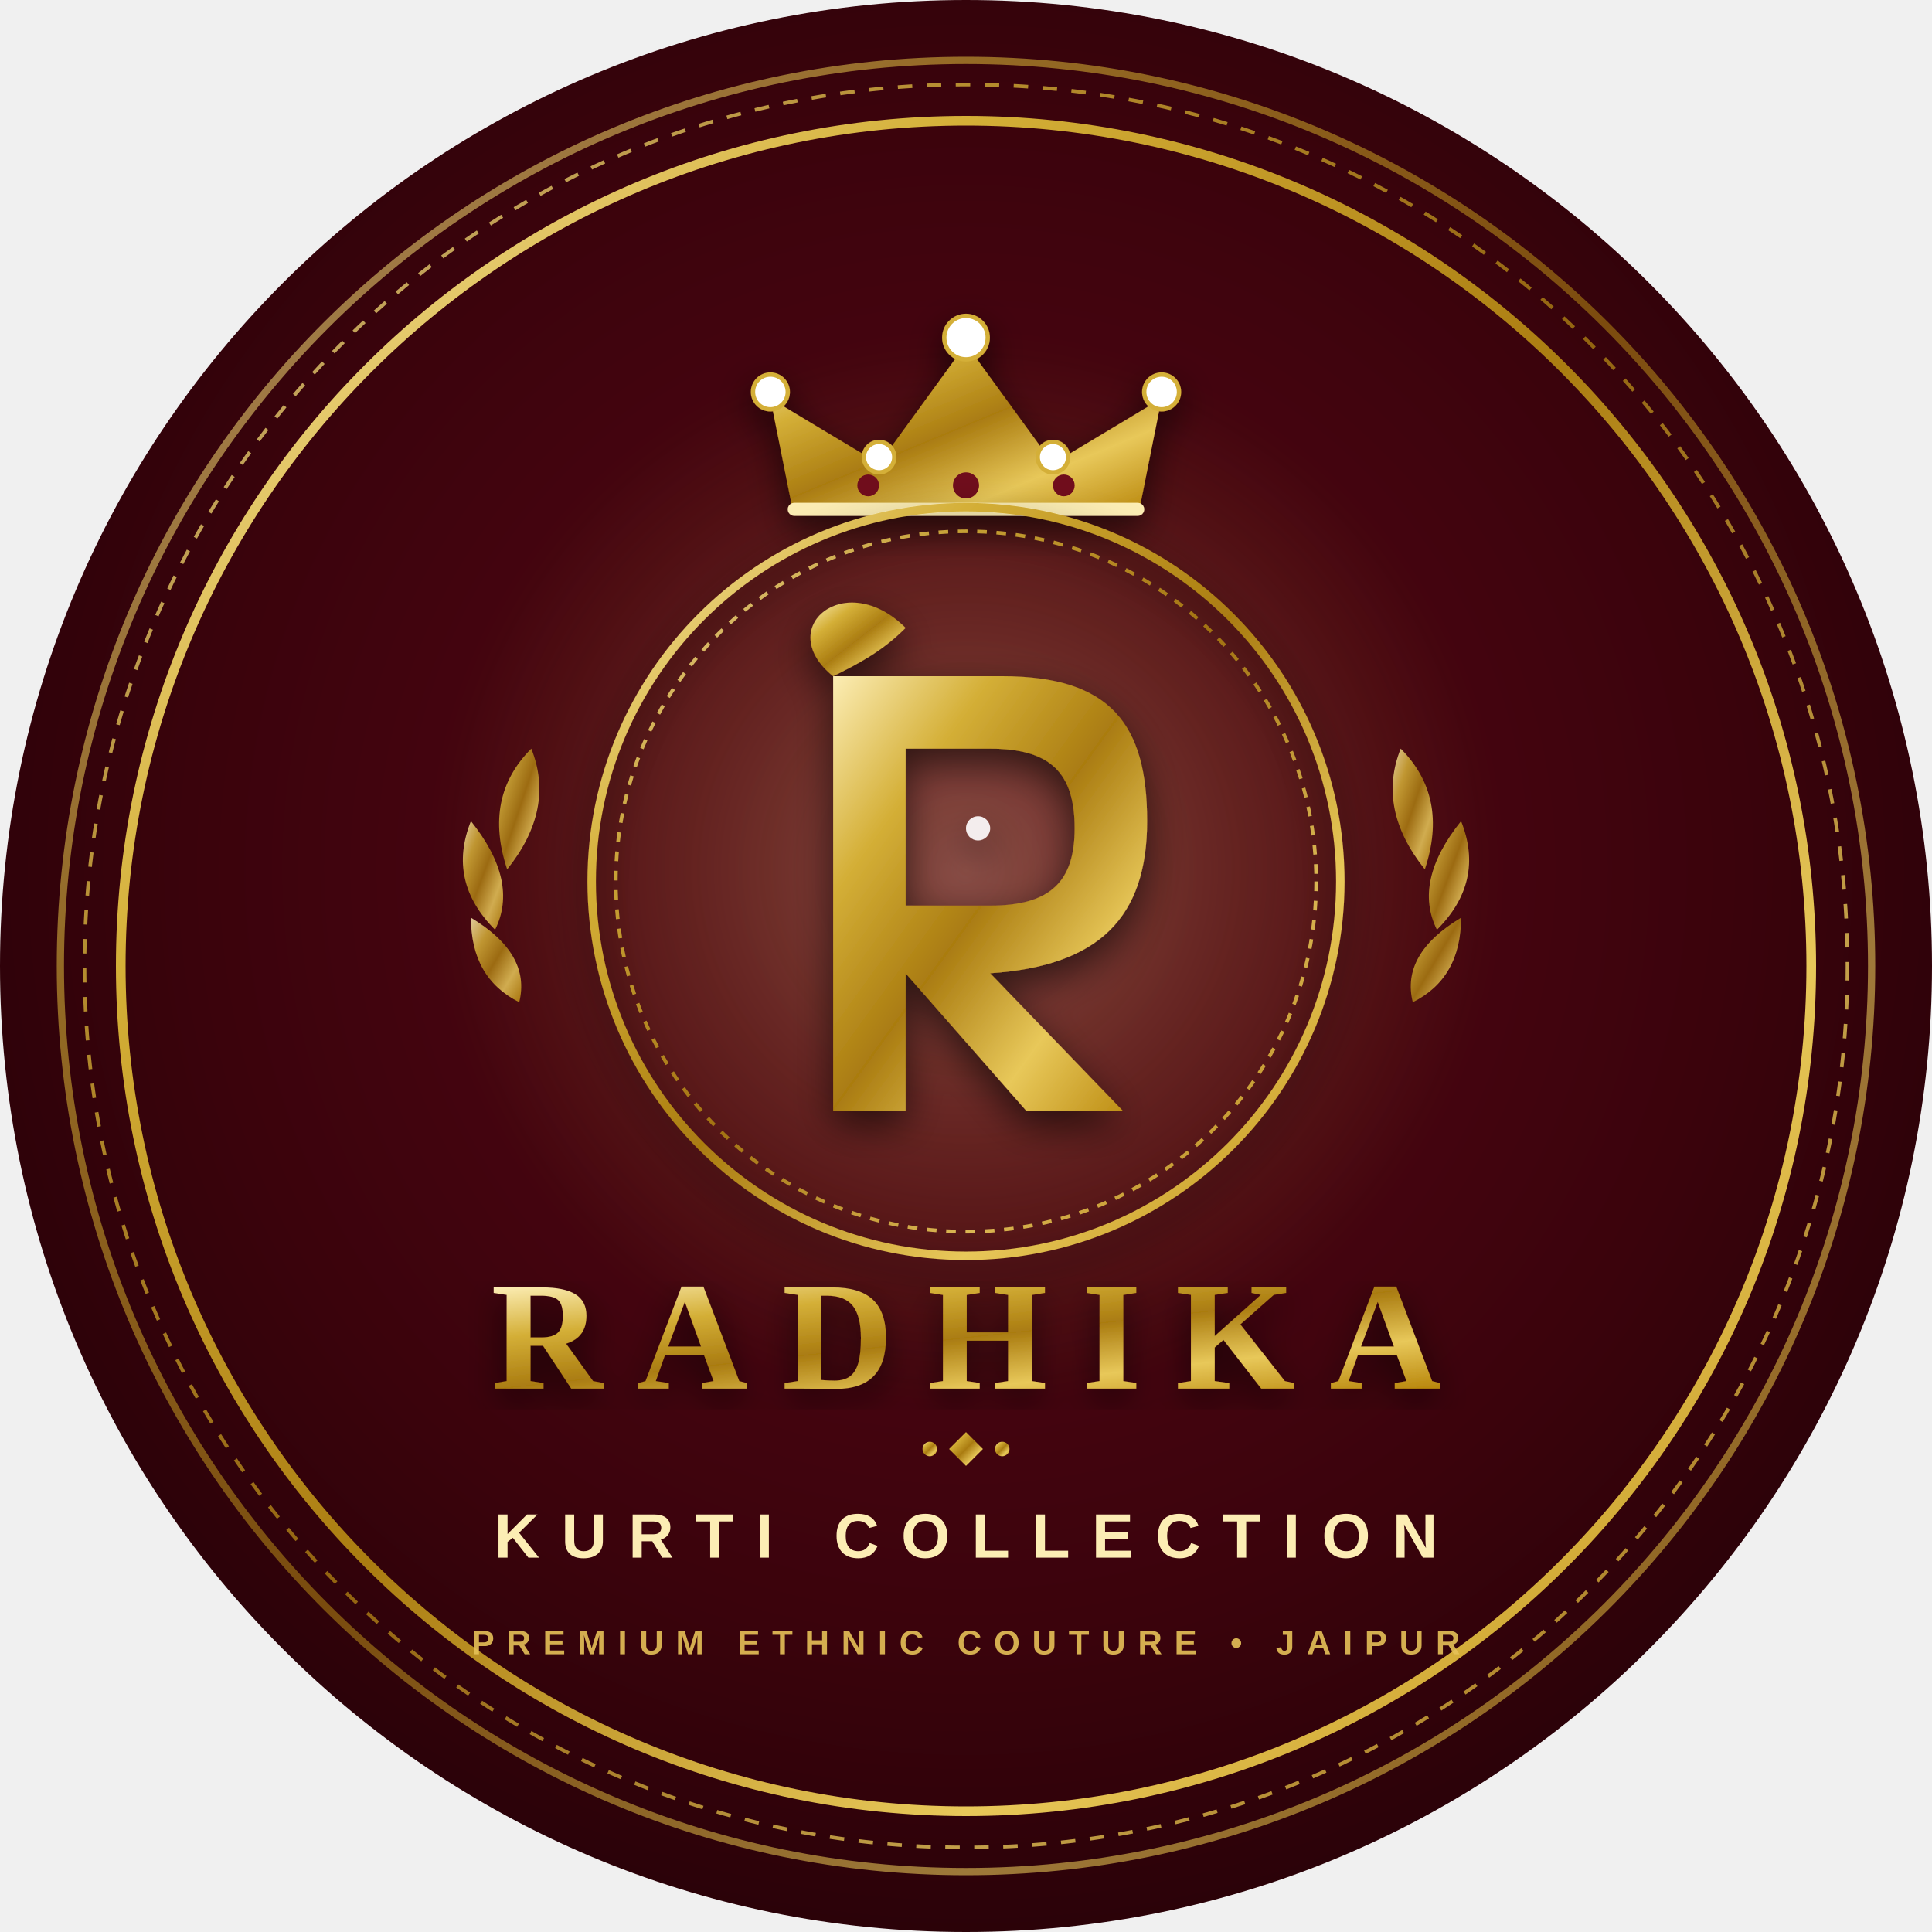
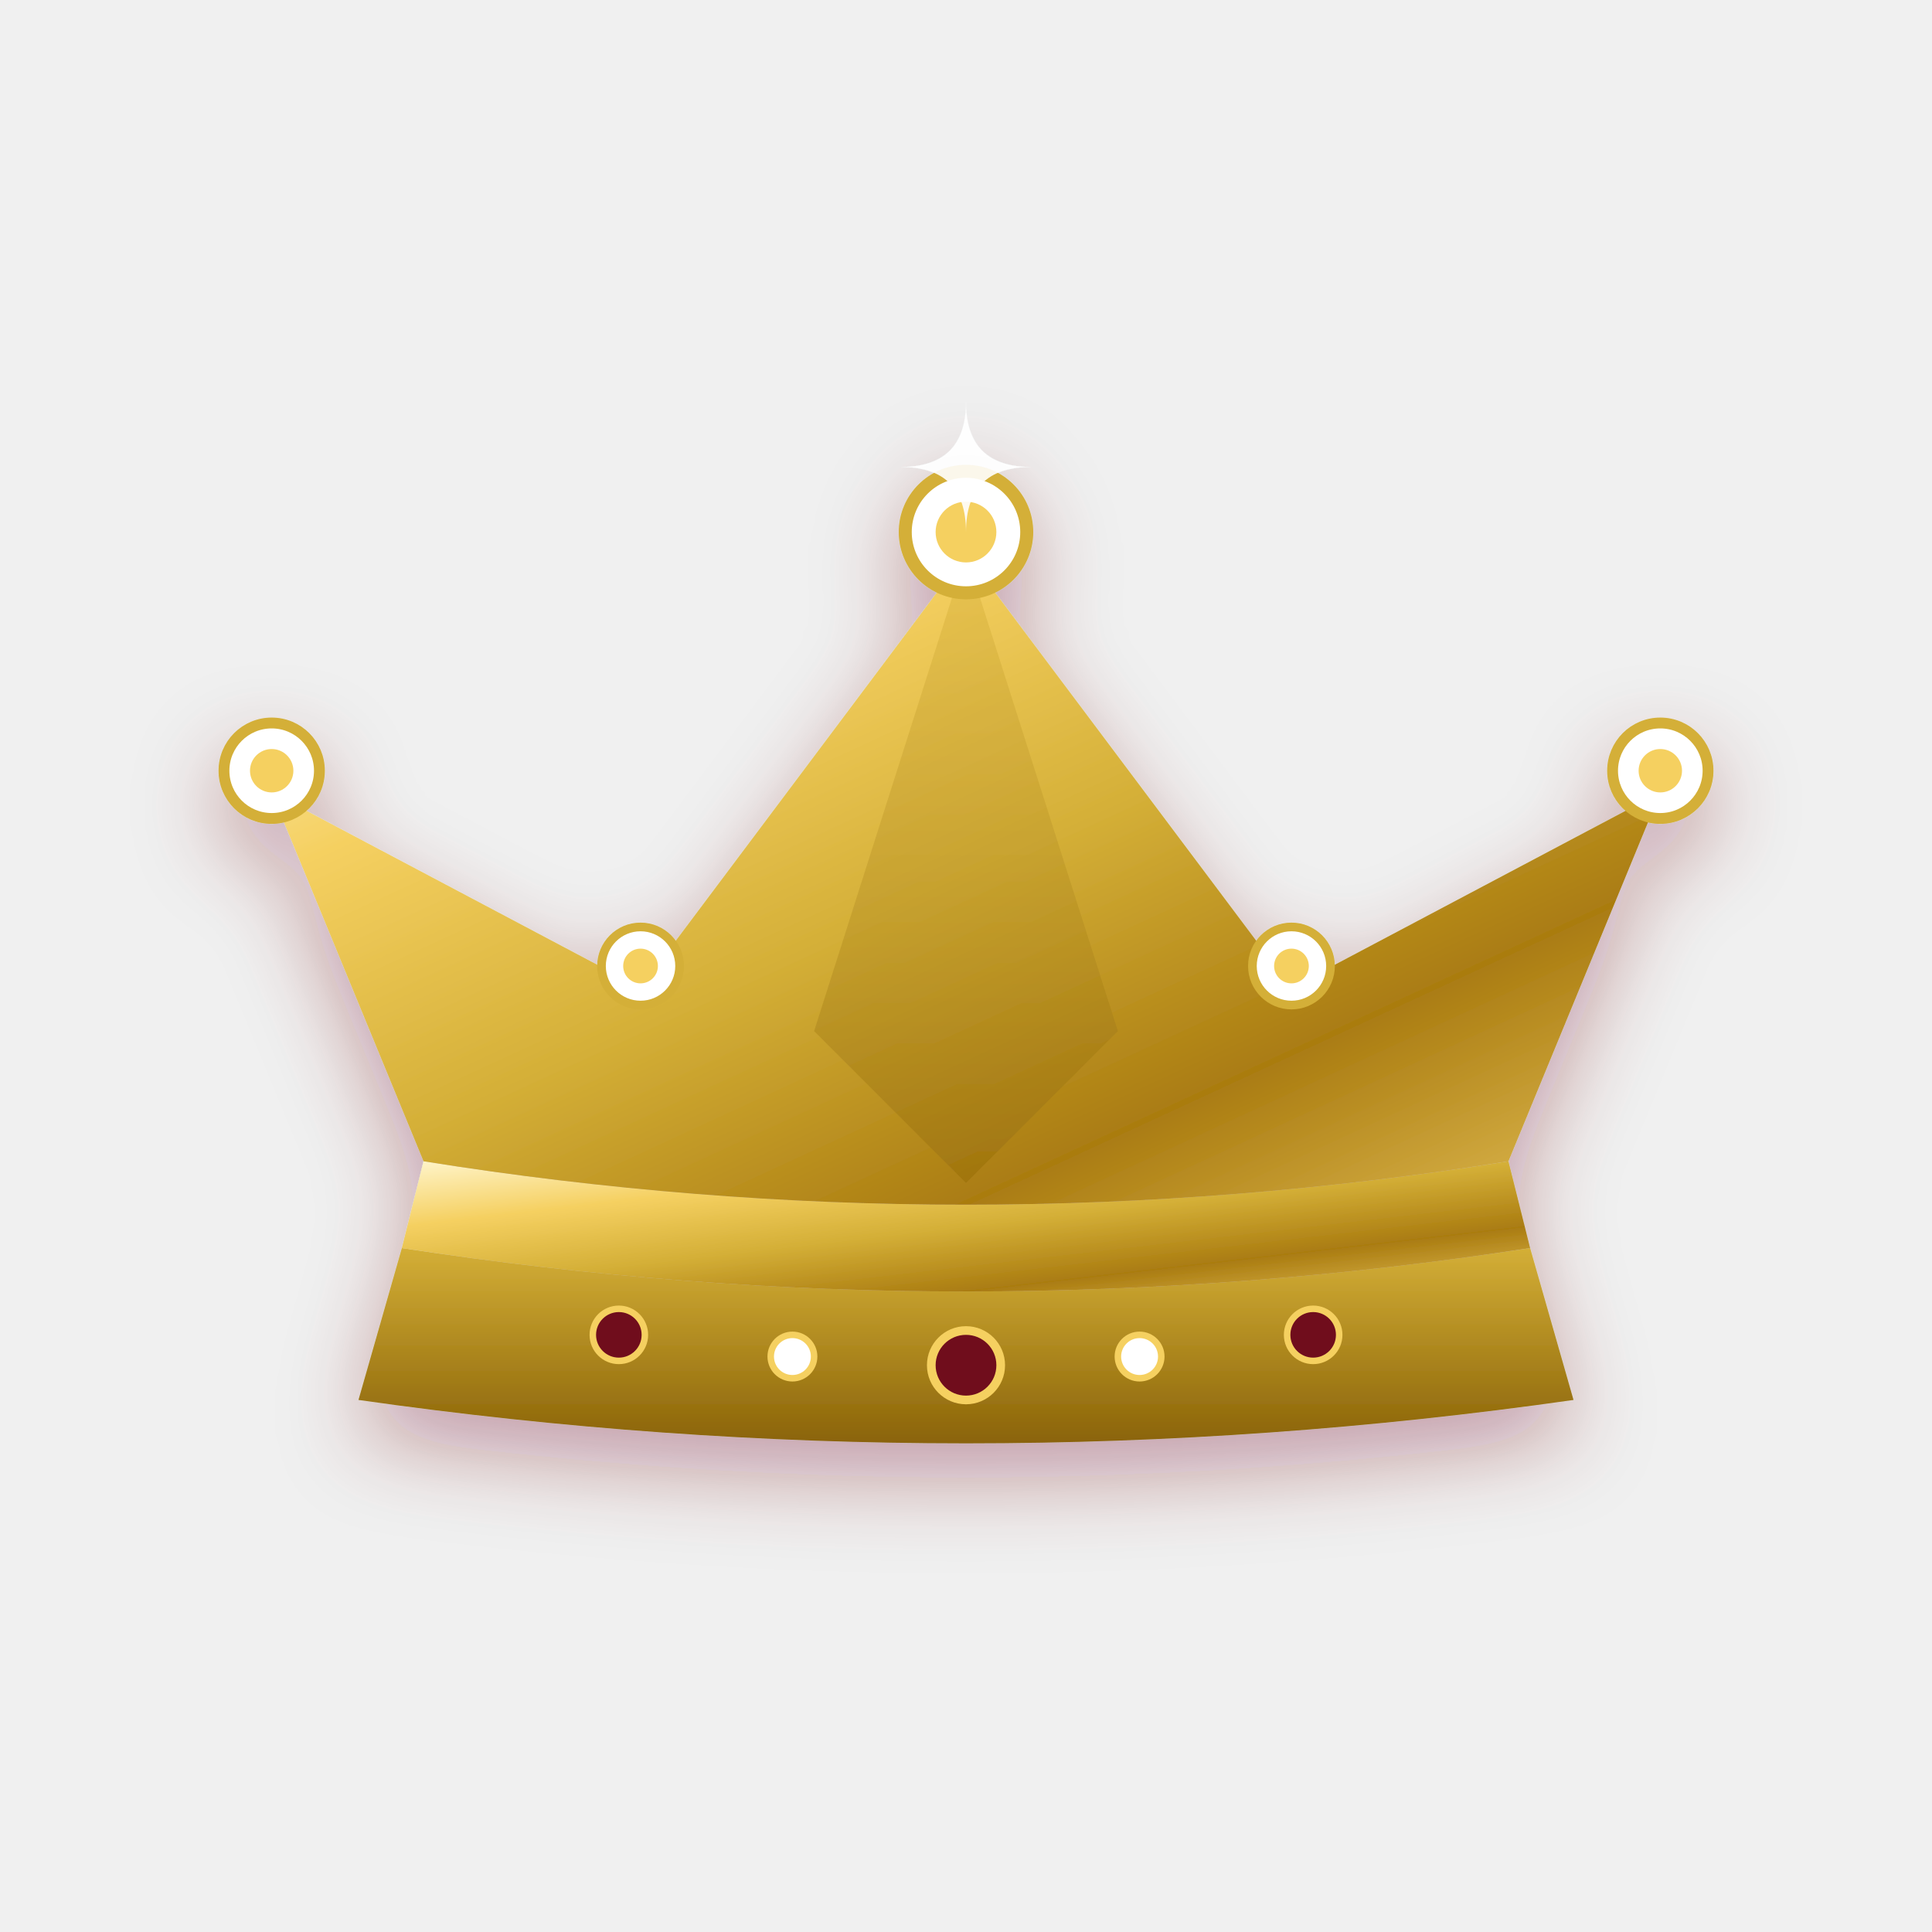
- <svg xmlns="http://www.w3.org/2000/svg" viewBox="0 0 800 800" width="800" height="800">
+ <svg xmlns="http://www.w3.org/2000/svg" viewBox="0 0 512 512" width="512" height="512">
  <defs>
-     <radialGradient id="bgGrad" cx="50%" cy="45%" r="65%">
-       <stop offset="0%" stop-color="#580816" />
-       <stop offset="60%" stop-color="#3b030c" />
-       <stop offset="100%" stop-color="#200106" />
-     </radialGradient>
    <linearGradient id="goldGrad" x1="0%" y1="0%" x2="100%" y2="100%">
-       <stop offset="0%" stop-color="#fcedb4" />
-       <stop offset="25%" stop-color="#d4af37" />
-       <stop offset="50%" stop-color="#aa7c11" />
-       <stop offset="75%" stop-color="#e8c85a" />
-       <stop offset="100%" stop-color="#b8860b" />
+       <stop offset="0%" stop-color="#fff5cc" />
+       <stop offset="25%" stop-color="#f5d061" />
+       <stop offset="50%" stop-color="#d4af37" />
+       <stop offset="75%" stop-color="#aa7c11" />
+       <stop offset="100%" stop-color="#e5c158" />
    </linearGradient>
-     <radialGradient id="goldGlow" cx="50%" cy="50%" r="50%">
-       <stop offset="0%" stop-color="#fcedb4" stop-opacity="0.3" />
-       <stop offset="100%" stop-color="#d4af37" stop-opacity="0" />
-     </radialGradient>
-     <filter id="shadow" x="-20%" y="-20%" width="140%" height="140%">
-       <feDropShadow dx="0" dy="6" stdDeviation="8" flood-color="#000" flood-opacity="0.6" />
-     </filter>
-     <filter id="glow" x="-20%" y="-20%" width="140%" height="140%">
-       <feGaussianBlur stdDeviation="4" result="blur" />
-       <feComposite in="SourceGraphic" in2="blur" operator="over" />
+     <linearGradient id="goldDark" x1="0%" y1="0%" x2="0%" y2="100%">
+       <stop offset="0%" stop-color="#d4af37" />
+       <stop offset="100%" stop-color="#8a6308" />
+     </linearGradient>
+     <filter id="royalShadow" x="-20%" y="-20%" width="140%" height="140%">
+       <feDropShadow dx="0" dy="8" stdDeviation="10" flood-color="#700b1d" flood-opacity="0.35" />
    </filter>
  </defs>
-   <rect width="800" height="800" rx="400" fill="url(#bgGrad)" />
-   <circle cx="400" cy="400" r="375" fill="none" stroke="url(#goldGrad)" stroke-width="3" opacity="0.6" />
-   <circle cx="400" cy="400" r="365" fill="none" stroke="url(#goldGrad)" stroke-width="1.5" stroke-dasharray="6,6" opacity="0.8" />
-   <circle cx="400" cy="400" r="350" fill="none" stroke="url(#goldGrad)" stroke-width="4" />
-   <circle cx="400" cy="360" r="220" fill="url(#goldGlow)" />
-   <g transform="translate(400, 165) scale(0.9)" filter="url(#shadow)">
-     <path d="M -80 50 L -90 0 L -40 30 L 0 -25 L 40 30 L 90 0 L 80 50 Z" fill="url(#goldGrad)" />
-     <circle cx="-90" cy="-3" r="8" fill="#fff" stroke="#d4af37" stroke-width="2" />
-     <circle cx="-40" cy="27" r="7" fill="#fff" stroke="#d4af37" stroke-width="2" />
-     <circle cx="0" cy="-28" r="10" fill="#fff" stroke="#d4af37" stroke-width="2" />
-     <circle cx="40" cy="27" r="7" fill="#fff" stroke="#d4af37" stroke-width="2" />
-     <circle cx="90" cy="-3" r="8" fill="#fff" stroke="#d4af37" stroke-width="2" />
-     <circle cx="-45" cy="40" r="5" fill="#700b1d" />
-     <circle cx="0" cy="40" r="6" fill="#700b1d" />
-     <circle cx="45" cy="40" r="5" fill="#700b1d" />
-     <rect x="-82" y="48" width="164" height="6" rx="3" fill="#fcedb4" />
+   <g filter="url(#royalShadow)" transform="translate(256, 256) scale(1.15)">
+     <path d="M -140 100 Q 0 120 140 100 L 130 65 Q 0 85 -130 65 Z" fill="url(#goldDark)" />
+     <path d="M -130 65 Q 0 85 130 65 L 125 45 Q 0 65 -125 45 Z" fill="url(#goldGrad)" />
+     <path d="       M -125 45        L -160 -40        L -75 5        L 0 -95        L 75 5        L 160 -40        L 125 45        Q 0 65 -125 45        Z     " fill="url(#goldGrad)" />
+     <path d="M 0 -95 L 35 15 L 0 50 L -35 15 Z" fill="url(#goldDark)" opacity="0.35" />
+     <circle cx="0" cy="-100" r="14" fill="#ffffff" stroke="#d4af37" stroke-width="3" />
+     <circle cx="0" cy="-100" r="7" fill="#f5d061" />
+     <circle cx="-160" cy="-45" r="11" fill="#ffffff" stroke="#d4af37" stroke-width="2.5" />
+     <circle cx="-160" cy="-45" r="5" fill="#f5d061" />
+     <circle cx="160" cy="-45" r="11" fill="#ffffff" stroke="#d4af37" stroke-width="2.5" />
+     <circle cx="160" cy="-45" r="5" fill="#f5d061" />
+     <circle cx="-75" cy="0" r="9" fill="#ffffff" stroke="#d4af37" stroke-width="2" />
+     <circle cx="-75" cy="0" r="4" fill="#f5d061" />
+     <circle cx="75" cy="0" r="9" fill="#ffffff" stroke="#d4af37" stroke-width="2" />
+     <circle cx="75" cy="0" r="4" fill="#f5d061" />
+     <circle cx="-80" cy="85" r="6" fill="#700b1d" stroke="#f5d061" stroke-width="1.5" />
+     <circle cx="-40" cy="90" r="5" fill="#ffffff" stroke="#f5d061" stroke-width="1.5" />
+     <circle cx="0" cy="92" r="8" fill="#700b1d" stroke="#f5d061" stroke-width="2" />
+     <circle cx="40" cy="90" r="5" fill="#ffffff" stroke="#f5d061" stroke-width="1.5" />
+     <circle cx="80" cy="85" r="6" fill="#700b1d" stroke="#f5d061" stroke-width="1.5" />
+     <path d="M 0 -130 Q 0 -115 15 -115 Q 0 -115 0 -100 Q 0 -115 -15 -115 Q 0 -115 0 -130 Z" fill="#ffffff" opacity="0.9" />
  </g>
-   <circle cx="400" cy="365" r="155" fill="none" stroke="url(#goldGrad)" stroke-width="3.5" filter="url(#shadow)" />
-   <circle cx="400" cy="365" r="145" fill="none" stroke="url(#goldGrad)" stroke-width="1.5" stroke-dasharray="4,4" opacity="0.9" />
-   <g transform="translate(400, 365)" filter="url(#shadow)">
-     <path d="       M -55 -85        L 15 -85        C 60 -85, 75 -65, 75 -25        C 75 15, 55 35, 10 38        L 65 95        L 25 95        L -25 38        L -25 95        L -55 95        Z       M -25 -55        L -25 10        L 10 10        C 35 10, 45 0, 45 -22        C 45 -45, 35 -55, 10 -55        Z     " fill="url(#goldGrad)" />
-     <path d="M -55 -85 C -80 -105, -50 -130, -25 -105 C -35 -95, -45 -90, -55 -85 Z" fill="url(#goldGrad)" />
-     <circle cx="5" cy="-22" r="5" fill="#fff" opacity="0.9" />
-   </g>
-   <g fill="url(#goldGrad)" opacity="0.85">
-     <path d="M 210 360 Q 200 330 220 310 Q 230 335 210 360 Z" />
-     <path d="M 205 385 Q 185 365 195 340 Q 215 365 205 385 Z" />
-     <path d="M 215 415 Q 195 405 195 380 Q 220 395 215 415 Z" />
-     <path d="M 590 360 Q 600 330 580 310 Q 570 335 590 360 Z" />
-     <path d="M 595 385 Q 615 365 605 340 Q 585 365 595 385 Z" />
-     <path d="M 585 415 Q 605 405 605 380 Q 580 395 585 415 Z" />
-   </g>
-   <g filter="url(#shadow)">
-     <text x="400" y="575" text-anchor="middle" font-family="'Playfair Display', 'Cinzel', 'Georgia', 'Times New Roman', serif" font-size="64" font-weight="900" letter-spacing="14" fill="url(#goldGrad)">
-       RADHIKA
-     </text>
-   </g>
-   <g transform="translate(400, 600)">
-     <line x1="-240" y1="0" x2="-25" y2="0" stroke="url(#goldGrad)" stroke-width="2" />
-     <polygon points="0,-7 7,0 0,7 -7,0" fill="url(#goldGrad)" />
-     <circle cx="-15" cy="0" r="3" fill="url(#goldGrad)" />
-     <circle cx="15" cy="0" r="3" fill="url(#goldGrad)" />
-     <line x1="25" y1="0" x2="240" y2="0" stroke="url(#goldGrad)" stroke-width="2" />
-   </g>
-   <text x="400" y="645" text-anchor="middle" font-family="'Montserrat', 'Cinzel', 'Arial', sans-serif" font-size="26" font-weight="800" letter-spacing="9" fill="#fcedb4">
-     KURTI COLLECTION
-   </text>
-   <text x="400" y="685" text-anchor="middle" font-family="'Montserrat', 'Arial', sans-serif" font-size="14" font-weight="600" letter-spacing="5" fill="#e5c158" opacity="0.9">
-     PREMIUM ETHNIC COUTURE • JAIPUR
-   </text>
</svg>
